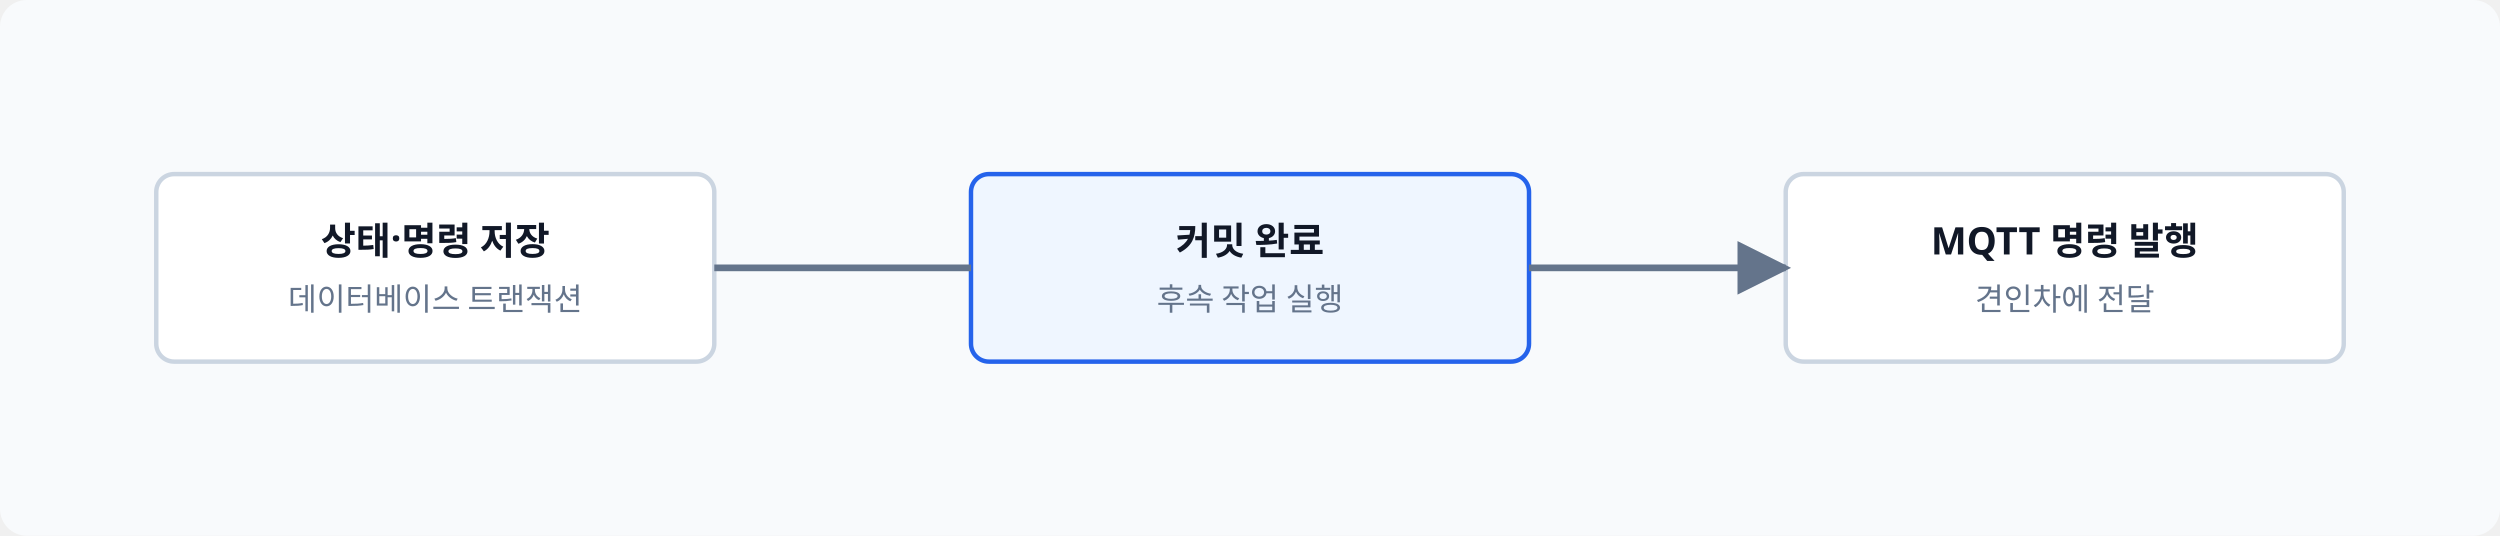
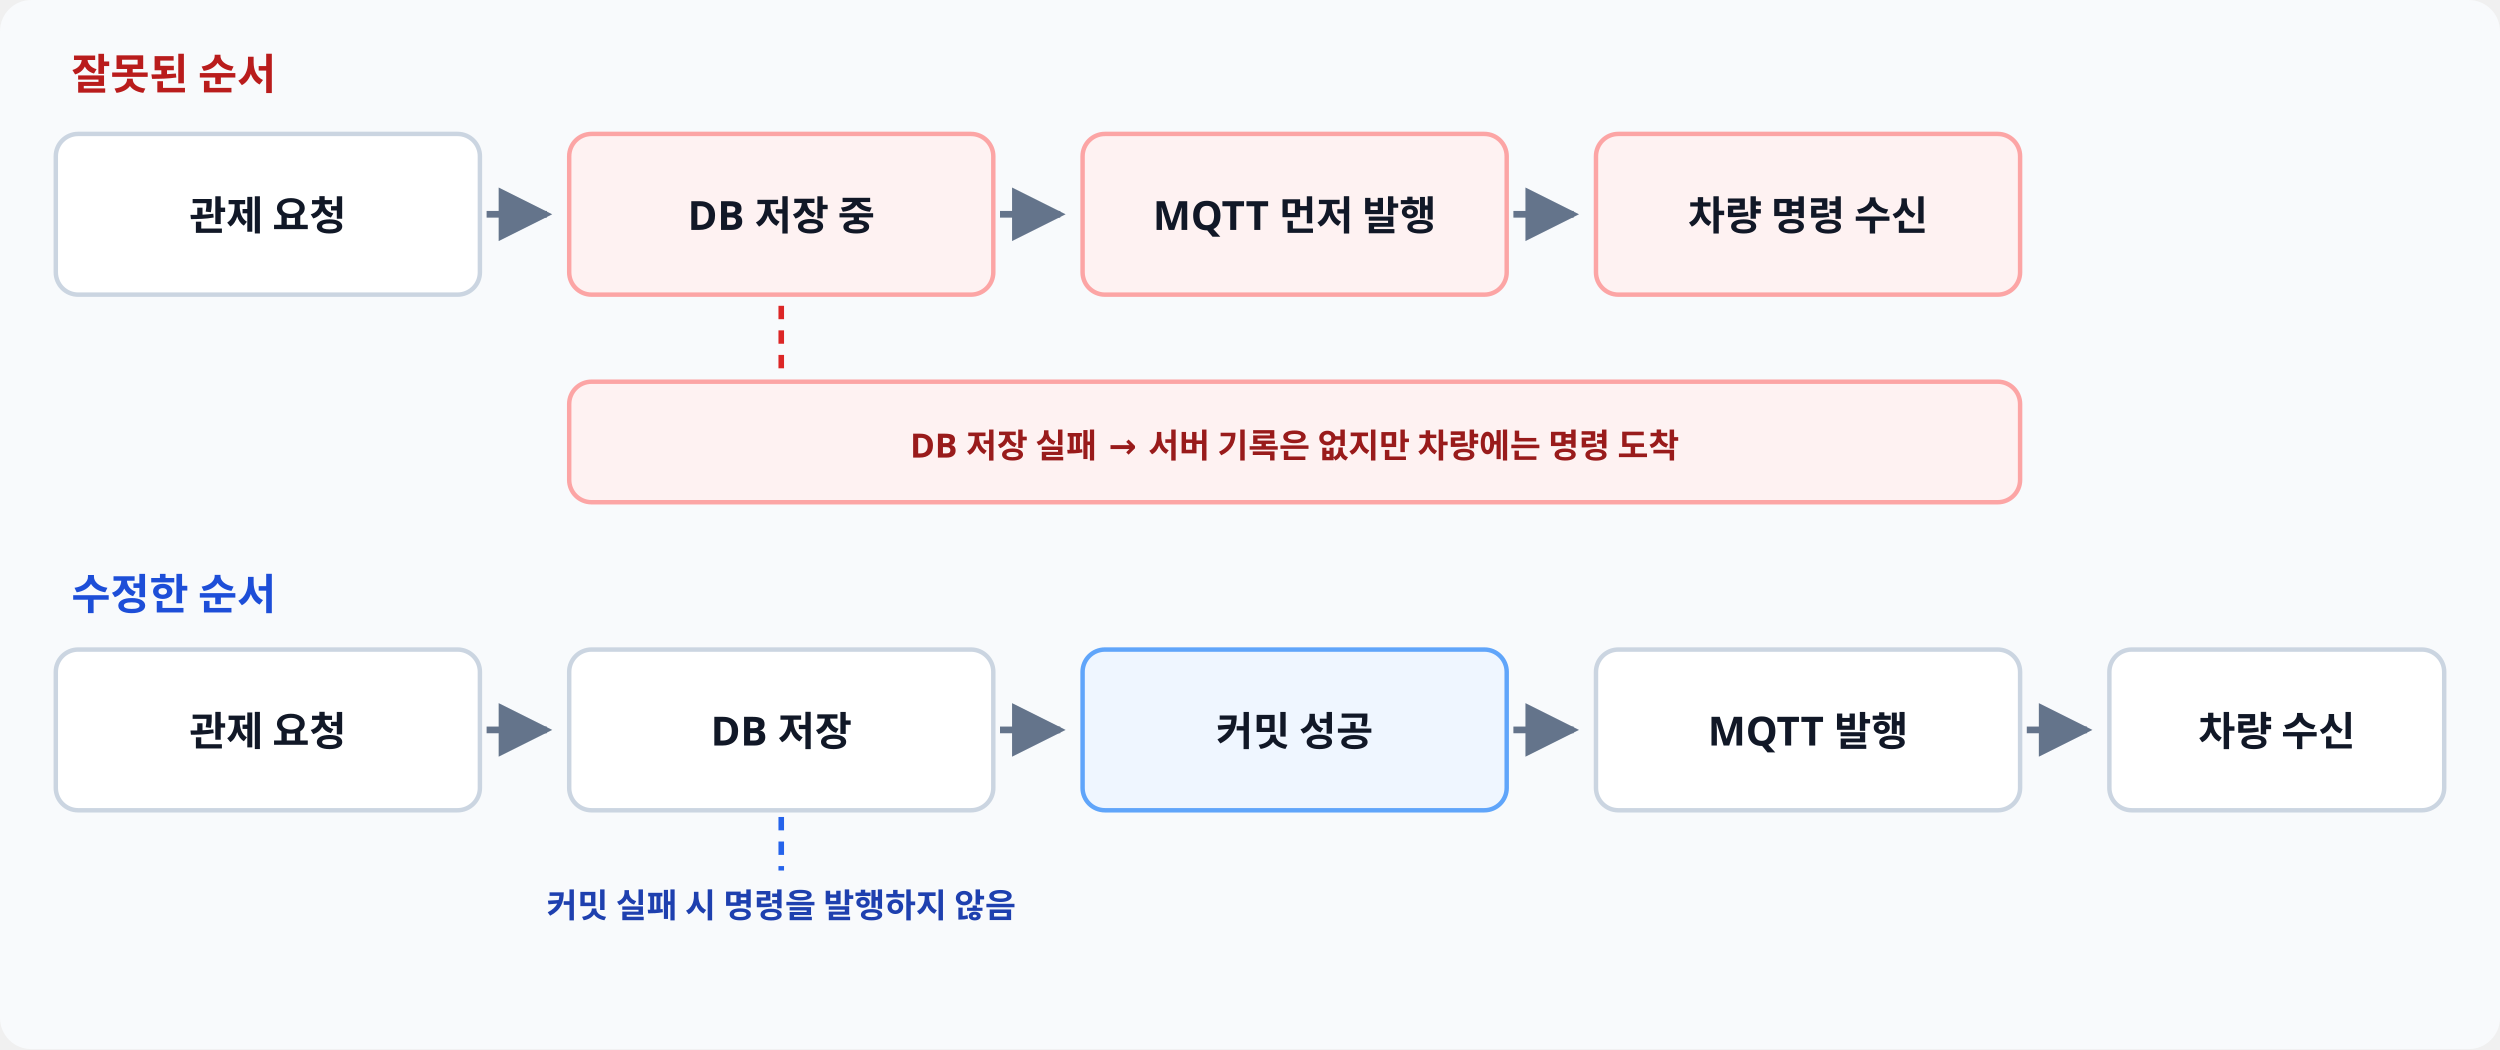
- <svg xmlns="http://www.w3.org/2000/svg" viewBox="0 0 1120 240" role="img" aria-labelledby="title desc">
+ <svg xmlns="http://www.w3.org/2000/svg" viewBox="0 0 1120 470" role="img" aria-labelledby="title desc">
  <defs>
    <marker id="arrow" viewBox="0 0 10 10" refX="9" refY="5" markerWidth="8" markerHeight="8" orient="auto">
-       <path d="M0 0L10 5L0 10z" fill="#64748B" />
+       <path d="M0 0L10 5L0 10Z" fill="#64748B" />
    </marker>
    <style>
-     .bg{fill:#F8FAFC}.box{fill:#fff;stroke:#CBD5E1;stroke-width:2}.focus{fill:#EFF6FF;stroke:#2563EB;stroke-width:2}.line{fill:none;stroke:#64748B;stroke-width:3;marker-end:url(#arrow)}.t{font:600 17px Pretendard,'Noto Sans KR',sans-serif;fill:#111827}.s{font:14px Pretendard,'Noto Sans KR',sans-serif;fill:#64748B}
-   </style>
+       .bg{fill:#F8FAFC}
+       .box{fill:#fff;stroke:#CBD5E1;stroke-width:2}
+       .bad{fill:#FEF2F2;stroke:#FCA5A5;stroke-width:2}
+       .good{fill:#EFF6FF;stroke:#60A5FA;stroke-width:2}
+       .title{font:700 18px Pretendard,'Noto Sans KR',sans-serif;fill:#111827}
+       .sectionBad{font:700 19px Pretendard,'Noto Sans KR',sans-serif;fill:#B91C1C}
+       .sectionGood{font:700 19px Pretendard,'Noto Sans KR',sans-serif;fill:#1D4ED8}
+       .noteBad{font:600 15px Pretendard,'Noto Sans KR',sans-serif;fill:#991B1B}
+       .noteGood{font:600 15px Pretendard,'Noto Sans KR',sans-serif;fill:#1E40AF}
+       .arrow{fill:none;stroke:#64748B;stroke-width:3;marker-end:url(#arrow)}
+     </style>
  </defs>
-   <rect class="bg" width="1120" height="240" rx="12" />
-   <rect class="box" x="70" y="78" width="250" height="84" rx="8" />
-   <text class="t" x="195" y="114" text-anchor="middle">상태·명령 저장</text>
-   <text class="s" x="195" y="139" text-anchor="middle">데이터베이스 트랜잭션</text>
-   <rect class="focus" x="435" y="78" width="250" height="84" rx="8" />
-   <text class="t" x="560" y="114" text-anchor="middle">커밋 완료</text>
-   <text class="s" x="560" y="139" text-anchor="middle">후속 작업 실행</text>
-   <rect class="box" x="800" y="78" width="250" height="84" rx="8" />
-   <text class="t" x="925" y="114" text-anchor="middle">MQTT 명령 발행</text>
-   <text class="s" x="925" y="139" text-anchor="middle">견인차에 전달</text>
-   <path class="line" d="M320 120H435M685 120H800" />
+   <rect class="bg" width="1120" height="470" rx="14" />
+   <text class="sectionBad" x="32" y="40">잘못된 순서</text>
+   <rect class="box" x="25" y="60" width="190" height="72" rx="10" />
+   <text class="title" x="120" y="103" text-anchor="middle">관제 요청</text>
+   <path class="arrow" d="M218 96H245" />
+   <rect class="bad" x="255" y="60" width="190" height="72" rx="10" />
+   <text class="title" x="350" y="103" text-anchor="middle">DB 저장 중</text>
+   <path class="arrow" d="M448 96H475" />
+   <rect class="bad" x="485" y="60" width="190" height="72" rx="10" />
+   <text class="title" x="580" y="103" text-anchor="middle">MQTT 먼저 발행</text>
+   <path class="arrow" d="M678 96H705" />
+   <rect class="bad" x="715" y="60" width="190" height="72" rx="10" />
+   <text class="title" x="810" y="103" text-anchor="middle">차량 명령 수신</text>
+   <path d="M350 137V166" fill="none" stroke="#DC2626" stroke-width="2.5" stroke-dasharray="6 5" />
+   <rect class="bad" x="255" y="171" width="650" height="54" rx="10" />
+   <text class="noteBad" x="580" y="205" text-anchor="middle">DB 저장 실패 → 서버 기록은 없지만 차량에는 명령 도착</text>
+   <text class="sectionGood" x="32" y="273">수정한 순서</text>
+   <rect class="box" x="25" y="291" width="190" height="72" rx="10" />
+   <text class="title" x="120" y="334" text-anchor="middle">관제 요청</text>
+   <path class="arrow" d="M218 327H245" />
+   <rect class="box" x="255" y="291" width="190" height="72" rx="10" />
+   <text class="title" x="350" y="334" text-anchor="middle">DB 저장</text>
+   <path class="arrow" d="M448 327H475" />
+   <rect class="good" x="485" y="291" width="190" height="72" rx="10" />
+   <text class="title" x="580" y="334" text-anchor="middle">커밋 성공</text>
+   <path class="arrow" d="M678 327H705" />
+   <rect class="box" x="715" y="291" width="190" height="72" rx="10" />
+   <text class="title" x="810" y="334" text-anchor="middle">MQTT 발행</text>
+   <path class="arrow" d="M908 327H935" />
+   <rect class="box" x="945" y="291" width="150" height="72" rx="10" />
+   <text class="title" x="1020" y="334" text-anchor="middle">차량 수신</text>
+   <text class="noteGood" x="350" y="411" text-anchor="middle">커밋 실패 시 명령을 발행하지 않음</text>
+   <path d="M350 366V390" fill="none" stroke="#2563EB" stroke-width="2.5" stroke-dasharray="6 5" />
</svg>
